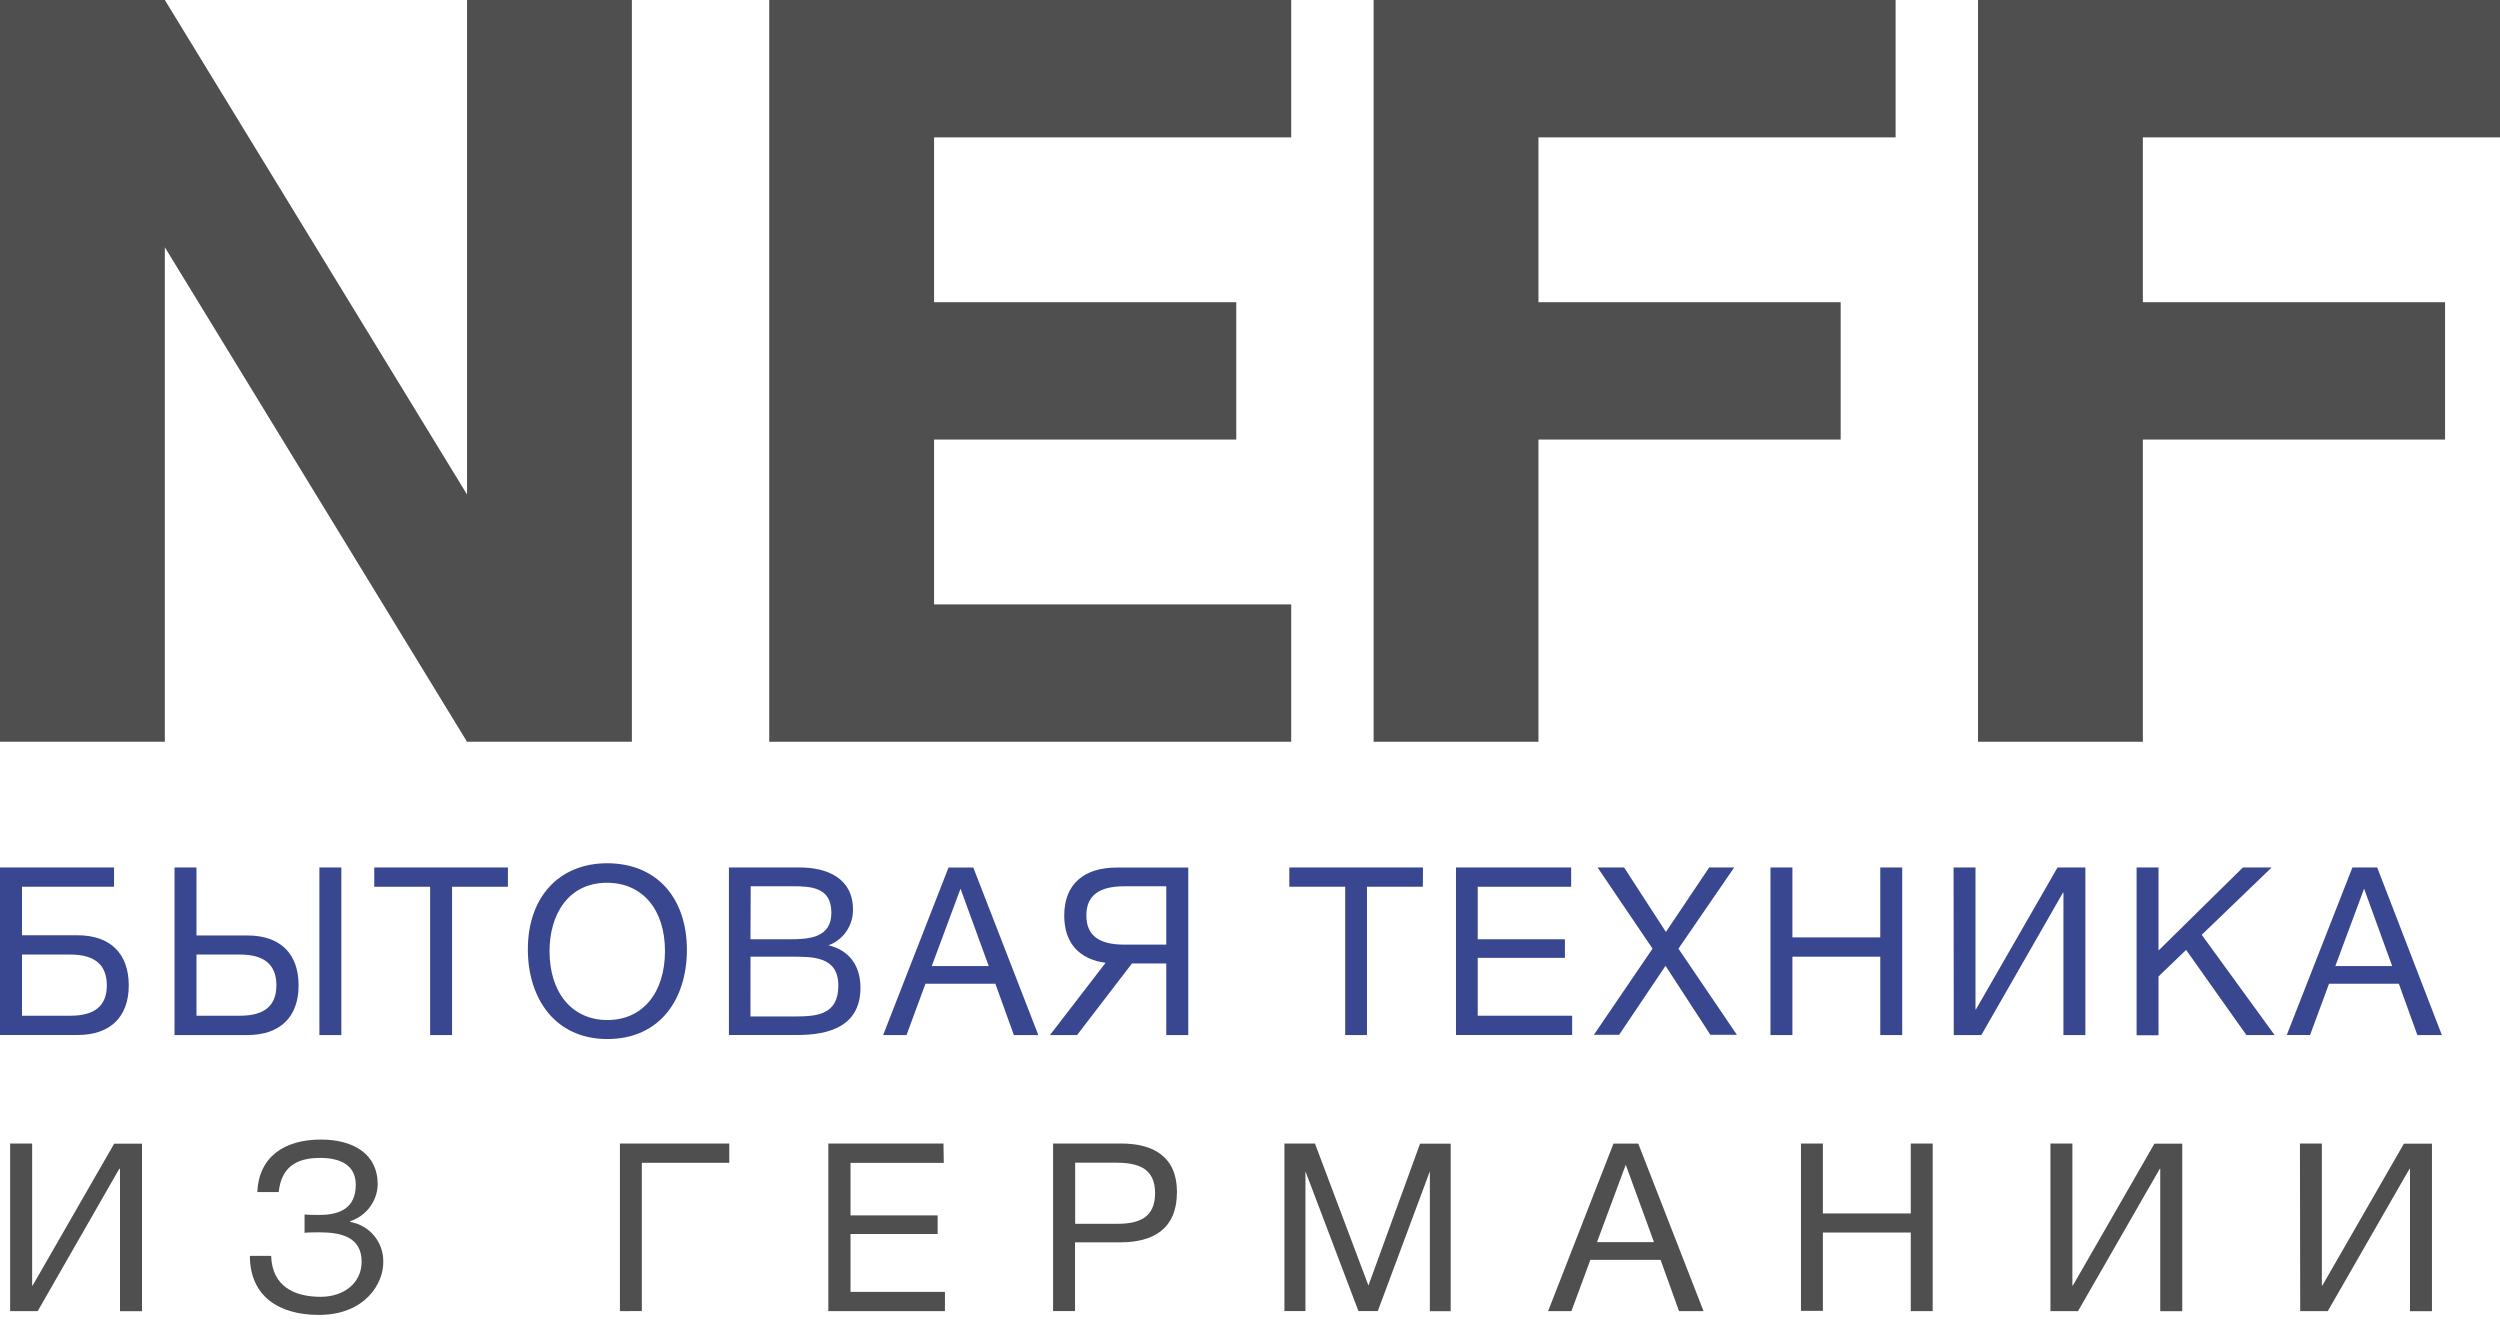
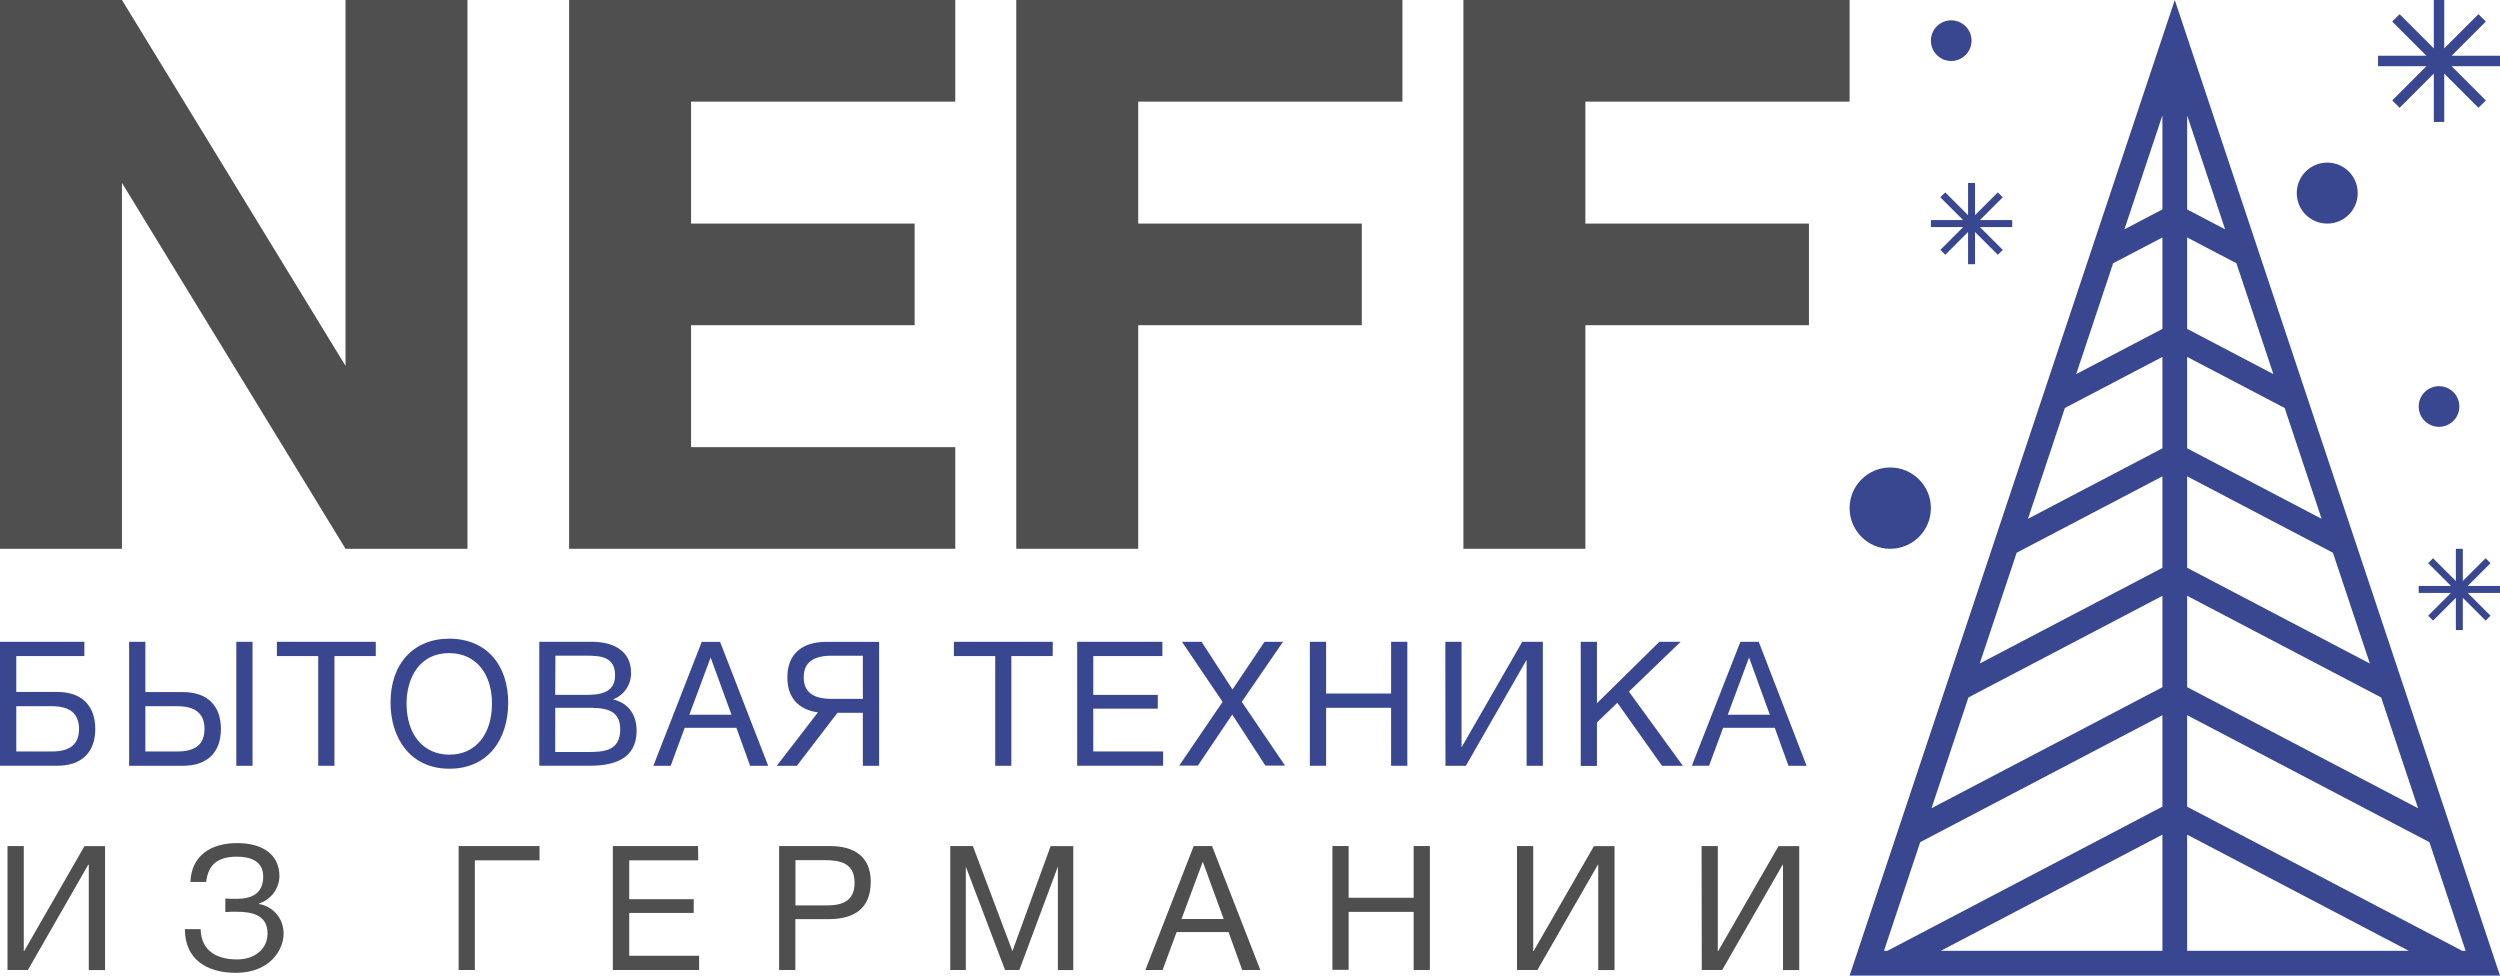
- <svg xmlns="http://www.w3.org/2000/svg" width="91" height="48" viewBox="0 0 91 48">
-   <g fill="none">
-     <polygon fill="#4F4F4F" points="0 0 6 0 17 18 17 0 23 0 23 27 17 27 6 9 6 27 0 27" />
-     <path fill="#4F4F4F" d="M47,0 L47,5 L34,5 L34,11 L45,11 L45,16 L34,16 L34,22 L47,22 L47,27 L28,27 L28,0 L47,0 Z" />
-     <polygon fill="#4F4F4F" points="69 5 56 5 56 11 67 11 67 16 56 16 56 27 50 27 50 0 69 0" />
-     <polygon fill="#4F4F4F" points="91 5 78 5 78 11 89 11 89 16 78 16 78 27 72 27 72 0 91 0" />
-     <path fill="#394791" d="M2.825 34.044C4.016 34.044 4.687 34.712 4.687 35.867 4.687 37.023 4.006 37.674 2.825 37.674L0 37.674 0 31.576 4.151 31.576 4.151 32.278.801 32.278.801 34.044 2.825 34.044zM2.562 34.746L.801 34.746.801 36.972 2.562 36.972C3.447 36.972 3.888 36.613 3.888 35.867 3.888 35.122 3.454 34.746 2.559 34.746L2.562 34.746zM9.007 37.676L6.353 37.676 6.353 31.576 7.152 31.576 7.152 34.051 9.007 34.051C10.198 34.051 10.869 34.71 10.869 35.867 10.869 37.025 10.189 37.676 9.007 37.676zM8.734 34.746L7.152 34.746 7.152 36.972 8.734 36.972C9.619 36.972 10.061 36.613 10.061 35.867 10.061 35.122 9.629 34.746 8.734 34.746L8.734 34.746zM12.425 31.576L12.425 37.676 11.626 37.676 11.626 31.576 12.425 31.576z" />
-     <polygon fill="#394791" points="18.488 32.278 16.455 32.278 16.455 37.676 15.657 37.676 15.657 32.278 13.623 32.278 13.623 31.576 18.488 31.576" />
-     <path fill="#394791" d="M25.003 34.574C25.003 36.364 24.024 37.821 22.109 37.821 20.194 37.821 19.214 36.33 19.214 34.558 19.214 32.657 20.346 31.422 22.109 31.422 23.976 31.432 25.003 32.758 25.003 34.574zM20.003 34.618C20.003 36.142 20.828 37.129 22.111 37.129 23.395 37.129 24.205 36.135 24.205 34.618 24.205 33.101 23.38 32.133 22.094 32.133 20.667 32.133 20.003 33.315 20.003 34.618L20.003 34.618zM29.118 31.576C30.122 31.576 31.048 31.979 31.048 33.101 31.06 33.683 30.702 34.209 30.156 34.41 30.903 34.582 31.321 35.146 31.321 35.952 31.321 37.356 30.182 37.674 29.024 37.674L26.533 37.674 26.533 31.576 29.118 31.576zM27.317 34.189L28.764 34.189C29.444 34.189 30.262 34.138 30.262 33.224 30.262 32.31 29.555 32.259 28.841 32.259L27.326 32.259 27.317 34.189zM27.317 36.999L28.916 36.999C29.724 36.999 30.515 36.948 30.515 35.877 30.515 34.806 29.589 34.823 28.781 34.823L27.319 34.823 27.317 36.999zM37.795 37.676L36.905 37.676 36.232 35.809 33.687 35.809 32.997 37.676 32.146 37.676 34.526 31.579 35.428 31.579 37.795 37.676zM34.963 32.348L33.916 35.165 35.99 35.165 34.963 32.348zM39.206 37.676L38.219 37.676 40.243 35.047C39.3 34.919 38.738 34.345 38.738 33.325 38.738 32.177 39.461 31.579 40.65 31.579L43.253 31.579 43.253 37.676 42.452 37.676 42.452 35.071 41.203 35.071 39.206 37.676zM42.452 32.261L40.921 32.261C40.035 32.261 39.543 32.577 39.543 33.323 39.543 34.068 40.026 34.384 40.921 34.384L42.452 34.384 42.452 32.261z" />
-     <polygon fill="#394791" points="51.792 32.278 49.758 32.278 49.758 37.676 48.965 37.676 48.965 32.278 46.931 32.278 46.931 31.576 51.797 31.576" />
-     <polygon fill="#394791" points="57.19 32.278 53.789 32.278 53.789 34.189 56.963 34.189 56.963 34.866 53.789 34.866 53.789 36.972 57.226 36.972 57.226 37.674 52.998 37.674 52.998 31.576 57.19 31.576" />
-     <polygon fill="#394791" points="61.095 34.531 63.223 37.667 62.258 37.667 60.625 35.156 58.936 37.667 58.017 37.667 60.152 34.531 58.152 31.576 59.117 31.576 60.639 33.923 62.214 31.576 63.124 31.576" />
-     <polygon fill="#394791" points="69.241 37.676 68.442 37.676 68.442 34.823 65.244 34.823 65.244 37.676 64.445 37.676 64.445 31.576 65.244 31.576 65.244 34.121 68.442 34.121 68.442 31.576 69.241 31.576" />
-     <polygon fill="#394791" points="71.11 31.576 71.908 31.576 71.908 36.741 71.925 36.741 74.894 31.576 75.908 31.576 75.908 37.676 75.109 37.676 75.109 32.493 75.092 32.493 72.121 37.676 71.117 37.676" />
-     <polygon fill="#394791" points="80.143 34.027 82.796 37.676 81.769 37.676 79.574 34.577 78.57 35.542 78.57 37.684 77.772 37.684 77.772 31.576 78.57 31.576 78.57 34.599 81.641 31.576 82.688 31.576" />
-     <path fill="#394791" d="M88.884,37.676 L87.992,37.676 L87.317,35.807 L84.777,35.807 L84.087,37.674 L83.238,37.674 L85.628,31.576 L86.53,31.576 L88.884,37.676 Z M86.053,32.348 L85.006,35.165 L87.075,35.165 L86.053,32.348 Z" />
-     <polygon fill="#4F4F4F" points=".369 41.625 1.17 41.625 1.17 46.794 1.187 46.794 4.156 41.63 5.169 41.63 5.169 47.727 4.368 47.727 4.368 42.544 4.342 42.544 1.372 47.725 .369 47.725" />
-     <path fill="#4F4F4F" d="M11.604,47.863 C10.157,47.863 9.096,47.187 9.096,45.713 L9.87,45.713 C9.904,46.818 10.705,47.204 11.674,47.204 C12.509,47.204 13.163,46.707 13.163,45.928 C13.163,45.038 12.439,44.857 11.631,44.857 C11.46,44.857 11.214,44.857 11.086,44.874 L11.086,44.206 C11.221,44.223 11.493,44.223 11.631,44.223 C12.396,44.223 12.95,43.957 12.95,43.125 C12.95,42.37 12.33,42.148 11.65,42.148 C10.758,42.148 10.239,42.508 10.145,43.391 L9.368,43.391 C9.419,42.081 10.389,41.48 11.674,41.48 C12.839,41.48 13.749,41.977 13.749,43.125 C13.727,43.735 13.326,44.265 12.745,44.452 L12.745,44.478 C13.456,44.598 13.97,45.222 13.951,45.943 C13.961,46.697 13.305,47.863 11.604,47.863 Z" />
-     <polygon fill="#4F4F4F" points="22.565 47.725 22.565 41.625 26.545 41.625 26.545 42.327 23.363 42.327 23.363 47.723" />
-     <polygon fill="#4F4F4F" points="34.353 42.329 30.959 42.329 30.959 44.24 34.131 44.24 34.131 44.917 30.959 44.917 30.959 47.023 34.396 47.023 34.396 47.725 30.151 47.725 30.151 41.625 34.343 41.625" />
-     <path fill="#4F4F4F" d="M40.824,41.625 C41.982,41.625 42.841,42.107 42.841,43.381 C42.841,44.758 41.955,45.221 40.773,45.221 L39.131,45.221 L39.131,47.723 L38.332,47.723 L38.332,41.625 L40.824,41.625 Z M39.136,44.546 L40.675,44.546 C41.449,44.546 42.045,44.331 42.045,43.432 C42.045,42.467 41.355,42.32 40.564,42.32 L39.136,42.32 L39.136,44.546 Z" />
-     <polygon fill="#4F4F4F" points="47.865 41.625 49.811 46.794 51.69 41.63 52.805 41.63 52.805 47.727 52.047 47.727 52.047 42.636 50.152 47.723 49.447 47.723 47.518 42.636 47.518 47.723 46.753 47.723 46.753 41.625" />
-     <path fill="#4F4F4F" d="M62.009,47.725 L61.117,47.725 L60.444,45.858 L57.889,45.858 L57.2,47.725 L56.351,47.725 L58.731,41.627 L59.633,41.627 L62.009,47.725 Z M59.177,42.397 L58.131,45.214 L60.205,45.214 L59.177,42.397 Z" />
-     <polygon fill="#4F4F4F" points="70.35 47.725 69.552 47.725 69.552 44.864 66.353 44.864 66.353 47.715 65.555 47.715 65.555 41.625 66.353 41.625 66.353 44.17 69.552 44.17 69.552 41.625 70.35 41.625" />
-     <polygon fill="#4F4F4F" points="74.636 41.625 75.435 41.625 75.435 46.794 75.452 46.794 78.421 41.63 79.434 41.63 79.434 47.727 78.633 47.727 78.633 42.544 78.616 42.544 75.64 47.725 74.636 47.725" />
-     <polygon fill="#4F4F4F" points="83.718 41.625 84.516 41.625 84.516 46.794 84.533 46.794 87.502 41.63 88.523 41.63 88.523 47.727 87.724 47.727 87.724 42.544 87.707 42.544 84.731 47.725 83.727 47.725" />
+ <svg xmlns="http://www.w3.org/2000/svg" width="123" height="48" viewBox="0 0 123 48">
+   <g fill="none" fill-rule="evenodd">
+     <polygon fill="#4F4F4F" fill-rule="nonzero" points="0 0 6 0 17 18 17 0 23 0 23 27 17 27 6 9 6 27 0 27" />
+     <polygon fill="#4F4F4F" fill-rule="nonzero" points="47 0 47 5 34 5 34 11 45 11 45 16 34 16 34 22 47 22 47 27 28 27 28 0" />
+     <polygon fill="#4F4F4F" fill-rule="nonzero" points="69 5 56 5 56 11 67 11 67 16 56 16 56 27 50 27 50 0 69 0" />
+     <polygon fill="#4F4F4F" fill-rule="nonzero" points="91 5 78 5 78 11 89 11 89 16 78 16 78 27 72 27 72 0 91 0" />
+     <path fill="#394791" d="M106.999 0L123 48 91 48 106.999 0zM106.39 35.189L94.474 41.434 92.692 46.781 92.859 46.78 106.39 39.687 106.39 35.189zM107.608 41.064L107.608 46.78 118.512 46.78 107.608 41.064zM107.608 35.189L107.608 39.687 121.14 46.78 121.309 46.781 119.526 41.435 107.608 35.189zM106.39 41.064L95.487 46.78 106.39 46.78 106.39 41.064zM107.608 29.312L107.608 33.81 118.97 39.766 117.153 34.315 107.608 29.312zM106.39 29.313L96.847 34.314 95.03 39.765 106.39 33.81 106.39 29.313zM106.39 23.437L99.22 27.194 97.403 32.645 106.39 27.935 106.39 23.437zM107.608 23.436L107.608 27.934 116.597 32.645 114.78 27.195 107.608 23.436zM107.608 17.56L107.608 22.057 114.224 25.526 112.406 20.073 107.608 17.56zM106.39 17.56L101.593 20.073 99.776 25.525 106.39 22.058 106.39 17.56zM107.608 11.683L107.608 16.181 111.85 18.406 110.032 12.953 107.608 11.683zM106.39 11.683L103.966 12.953 102.149 18.405 106.39 16.182 106.39 11.683zM106.39 5.679L104.522 11.283 106.39 10.304 106.39 5.679zM107.608 5.679L107.608 10.304 109.476 11.283 107.608 5.679zM121.171 27L121.171 28.586 122.293 27.465 122.535 27.707 121.413 28.828 123.001 28.829 123.001 29.171 121.413 29.171 122.535 30.293 122.294 30.535 121.171 29.413 121.171 31 120.829 31 120.829 29.412 119.707 30.535 119.465 30.293 120.587 29.171 119 29.171 119 28.829 120.587 28.828 119.465 27.707 119.707 27.465 120.829 28.586 120.829 27 121.171 27zM92.999 23C94.105 23 95 23.896 95 25.001 95 26.105 94.105 27 92.999 27 91.896 27 91 26.105 91 25.001 91 23.896 91.896 23 92.999 23zM120 19C120.552 19 121 19.448 121 20 121 20.552 120.552 21 120 21 119.448 21 119 20.552 119 20 119 19.448 119.448 19 120 19zM97.171 9L97.171 10.586 98.293 9.465 98.535 9.707 97.413 10.828 99.001 10.829 99.001 11.171 97.413 11.171 98.535 12.293 98.294 12.535 97.171 11.413 97.171 13 96.829 13 96.829 11.412 95.707 12.535 95.465 12.293 96.587 11.171 95 11.171 95 10.829 96.587 10.828 95.465 9.707 95.707 9.465 96.829 10.586 96.829 9 97.171 9zM114.5 8C115.329 8 116 8.672 116 9.5 116 10.329 115.329 11 114.5 11 113.672 11 113 10.329 113 9.5 113 8.672 113.672 8 114.5 8zM120.257-1.59872116e-14L120.256 2.381 121.94.697 122.303 1.06 120.618 2.743 123.001 2.743 123.001 3.256 120.619 3.256 122.303 4.94 121.94 5.302 120.256 3.618 120.257 6 119.744 6 119.744 3.618 118.06 5.302 117.698 4.94 119.38 3.256 117 3.256 117 2.743 119.381 2.743 117.698 1.06 118.061.697 119.744 2.381 119.744-1.59872116e-14 120.257-1.59872116e-14zM96 1C96.552 1 97 1.448 97 2 97 2.552 96.552 3 96 3 95.448 3 95 2.552 95 2 95 1.448 95.448 1 96 1z" />
+     <path fill="#394791" fill-rule="nonzero" d="M2.825,34.044 C4.016,34.044 4.687,34.712 4.687,35.867 C4.687,37.023 4.006,37.674 2.825,37.674 L0,37.674 L0,31.576 L4.151,31.576 L4.151,32.278 L0.801,32.278 L0.801,34.044 L2.825,34.044 Z M2.562,34.746 L0.801,34.746 L0.801,36.972 L2.562,36.972 C3.447,36.972 3.888,36.613 3.888,35.867 C3.888,35.122 3.454,34.746 2.559,34.746 L2.562,34.746 Z M9.007,37.676 L6.353,37.676 L6.353,31.576 L7.152,31.576 L7.152,34.051 L9.007,34.051 C10.198,34.051 10.869,34.71 10.869,35.867 C10.869,37.025 10.189,37.676 9.007,37.676 Z M8.734,34.746 L7.152,34.746 L7.152,36.972 L8.734,36.972 C9.619,36.972 10.061,36.613 10.061,35.867 C10.061,35.122 9.629,34.746 8.734,34.746 L8.734,34.746 Z M12.425,31.576 L12.425,37.676 L11.626,37.676 L11.626,31.576 L12.425,31.576 Z" />
+     <polygon fill="#394791" fill-rule="nonzero" points="18.488 32.278 16.455 32.278 16.455 37.676 15.657 37.676 15.657 32.278 13.623 32.278 13.623 31.576 18.488 31.576" />
+     <path fill="#394791" fill-rule="nonzero" d="M25.003,34.574 C25.003,36.364 24.024,37.821 22.109,37.821 C20.194,37.821 19.214,36.33 19.214,34.558 C19.214,32.657 20.346,31.422 22.109,31.422 C23.976,31.432 25.003,32.758 25.003,34.574 Z M20.003,34.618 C20.003,36.142 20.828,37.129 22.111,37.129 C23.395,37.129 24.205,36.135 24.205,34.618 C24.205,33.101 23.38,32.133 22.094,32.133 C20.667,32.133 20.003,33.315 20.003,34.618 L20.003,34.618 Z M29.118,31.576 C30.122,31.576 31.048,31.979 31.048,33.101 C31.06,33.683 30.702,34.209 30.156,34.41 C30.903,34.582 31.321,35.146 31.321,35.952 C31.321,37.356 30.182,37.674 29.024,37.674 L26.533,37.674 L26.533,31.576 L29.118,31.576 Z M27.317,34.189 L28.764,34.189 C29.444,34.189 30.262,34.138 30.262,33.224 C30.262,32.31 29.555,32.259 28.841,32.259 L27.326,32.259 L27.317,34.189 Z M27.317,36.999 L28.916,36.999 C29.724,36.999 30.515,36.948 30.515,35.877 C30.515,34.806 29.589,34.823 28.781,34.823 L27.319,34.823 L27.317,36.999 Z M37.795,37.676 L36.905,37.676 L36.232,35.809 L33.687,35.809 L32.997,37.676 L32.146,37.676 L34.526,31.579 L35.428,31.579 L37.795,37.676 Z M34.963,32.348 L33.916,35.165 L35.99,35.165 L34.963,32.348 Z M39.206,37.676 L38.219,37.676 L40.243,35.047 C39.3,34.919 38.738,34.345 38.738,33.325 C38.738,32.177 39.461,31.579 40.65,31.579 L43.253,31.579 L43.253,37.676 L42.452,37.676 L42.452,35.071 L41.203,35.071 L39.206,37.676 Z M42.452,32.261 L40.921,32.261 C40.035,32.261 39.543,32.577 39.543,33.323 C39.543,34.068 40.026,34.384 40.921,34.384 L42.452,34.384 L42.452,32.261 Z" />
+     <polygon fill="#394791" fill-rule="nonzero" points="51.792 32.278 49.758 32.278 49.758 37.676 48.965 37.676 48.965 32.278 46.931 32.278 46.931 31.576 51.797 31.576" />
+     <polygon fill="#394791" fill-rule="nonzero" points="57.19 32.278 53.789 32.278 53.789 34.189 56.963 34.189 56.963 34.866 53.789 34.866 53.789 36.972 57.226 36.972 57.226 37.674 52.998 37.674 52.998 31.576 57.19 31.576" />
+     <polygon fill="#394791" fill-rule="nonzero" points="61.095 34.531 63.223 37.667 62.258 37.667 60.625 35.156 58.936 37.667 58.017 37.667 60.152 34.531 58.152 31.576 59.117 31.576 60.639 33.923 62.214 31.576 63.124 31.576" />
+     <polygon fill="#394791" fill-rule="nonzero" points="69.241 37.676 68.442 37.676 68.442 34.823 65.244 34.823 65.244 37.676 64.445 37.676 64.445 31.576 65.244 31.576 65.244 34.121 68.442 34.121 68.442 31.576 69.241 31.576" />
+     <polygon fill="#394791" fill-rule="nonzero" points="71.11 31.576 71.908 31.576 71.908 36.741 71.925 36.741 74.894 31.576 75.908 31.576 75.908 37.676 75.109 37.676 75.109 32.493 75.092 32.493 72.121 37.676 71.117 37.676" />
+     <polygon fill="#394791" fill-rule="nonzero" points="80.143 34.027 82.796 37.676 81.769 37.676 79.574 34.577 78.57 35.542 78.57 37.684 77.772 37.684 77.772 31.576 78.57 31.576 78.57 34.599 81.641 31.576 82.688 31.576" />
+     <path fill="#394791" fill-rule="nonzero" d="M88.884,37.676 L87.992,37.676 L87.317,35.807 L84.777,35.807 L84.087,37.674 L83.238,37.674 L85.628,31.576 L86.53,31.576 L88.884,37.676 Z M86.053,32.348 L85.006,35.165 L87.075,35.165 L86.053,32.348 Z" />
+     <polygon fill="#4F4F4F" fill-rule="nonzero" points=".369 41.625 1.17 41.625 1.17 46.794 1.187 46.794 4.156 41.63 5.169 41.63 5.169 47.727 4.368 47.727 4.368 42.544 4.342 42.544 1.372 47.725 .369 47.725" />
+     <path fill="#4F4F4F" fill-rule="nonzero" d="M11.604,47.863 C10.157,47.863 9.096,47.187 9.096,45.713 L9.87,45.713 C9.904,46.818 10.705,47.204 11.674,47.204 C12.509,47.204 13.163,46.707 13.163,45.928 C13.163,45.038 12.439,44.857 11.631,44.857 C11.46,44.857 11.214,44.857 11.086,44.874 L11.086,44.206 C11.221,44.223 11.493,44.223 11.631,44.223 C12.396,44.223 12.95,43.957 12.95,43.125 C12.95,42.37 12.33,42.148 11.65,42.148 C10.758,42.148 10.239,42.508 10.145,43.391 L9.368,43.391 C9.419,42.081 10.389,41.48 11.674,41.48 C12.839,41.48 13.749,41.977 13.749,43.125 C13.727,43.735 13.326,44.265 12.745,44.452 L12.745,44.478 C13.456,44.598 13.97,45.222 13.951,45.943 C13.961,46.697 13.305,47.863 11.604,47.863 Z" />
+     <polygon fill="#4F4F4F" fill-rule="nonzero" points="22.565 47.725 22.565 41.625 26.545 41.625 26.545 42.327 23.363 42.327 23.363 47.723" />
+     <polygon fill="#4F4F4F" fill-rule="nonzero" points="34.353 42.329 30.959 42.329 30.959 44.24 34.131 44.24 34.131 44.917 30.959 44.917 30.959 47.023 34.396 47.023 34.396 47.725 30.151 47.725 30.151 41.625 34.343 41.625" />
+     <path fill="#4F4F4F" fill-rule="nonzero" d="M40.824,41.625 C41.982,41.625 42.841,42.107 42.841,43.381 C42.841,44.758 41.955,45.221 40.773,45.221 L39.131,45.221 L39.131,47.723 L38.332,47.723 L38.332,41.625 L40.824,41.625 Z M39.136,44.546 L40.675,44.546 C41.449,44.546 42.045,44.331 42.045,43.432 C42.045,42.467 41.355,42.32 40.564,42.32 L39.136,42.32 L39.136,44.546 Z" />
+     <polygon fill="#4F4F4F" fill-rule="nonzero" points="47.865 41.625 49.811 46.794 51.69 41.63 52.805 41.63 52.805 47.727 52.047 47.727 52.047 42.636 50.152 47.723 49.447 47.723 47.518 42.636 47.518 47.723 46.753 47.723 46.753 41.625" />
+     <path fill="#4F4F4F" fill-rule="nonzero" d="M62.009,47.725 L61.117,47.725 L60.444,45.858 L57.889,45.858 L57.2,47.725 L56.351,47.725 L58.731,41.627 L59.633,41.627 L62.009,47.725 Z M59.177,42.397 L58.131,45.214 L60.205,45.214 L59.177,42.397 Z" />
+     <polygon fill="#4F4F4F" fill-rule="nonzero" points="70.35 47.725 69.552 47.725 69.552 44.864 66.353 44.864 66.353 47.715 65.555 47.715 65.555 41.625 66.353 41.625 66.353 44.17 69.552 44.17 69.552 41.625 70.35 41.625" />
+     <polygon fill="#4F4F4F" fill-rule="nonzero" points="74.636 41.625 75.435 41.625 75.435 46.794 75.452 46.794 78.421 41.63 79.434 41.63 79.434 47.727 78.633 47.727 78.633 42.544 78.616 42.544 75.64 47.725 74.636 47.725" />
+     <polygon fill="#4F4F4F" fill-rule="nonzero" points="83.718 41.625 84.516 41.625 84.516 46.794 84.533 46.794 87.502 41.63 88.523 41.63 88.523 47.727 87.724 47.727 87.724 42.544 87.707 42.544 84.731 47.725 83.727 47.725" />
  </g>
</svg>
